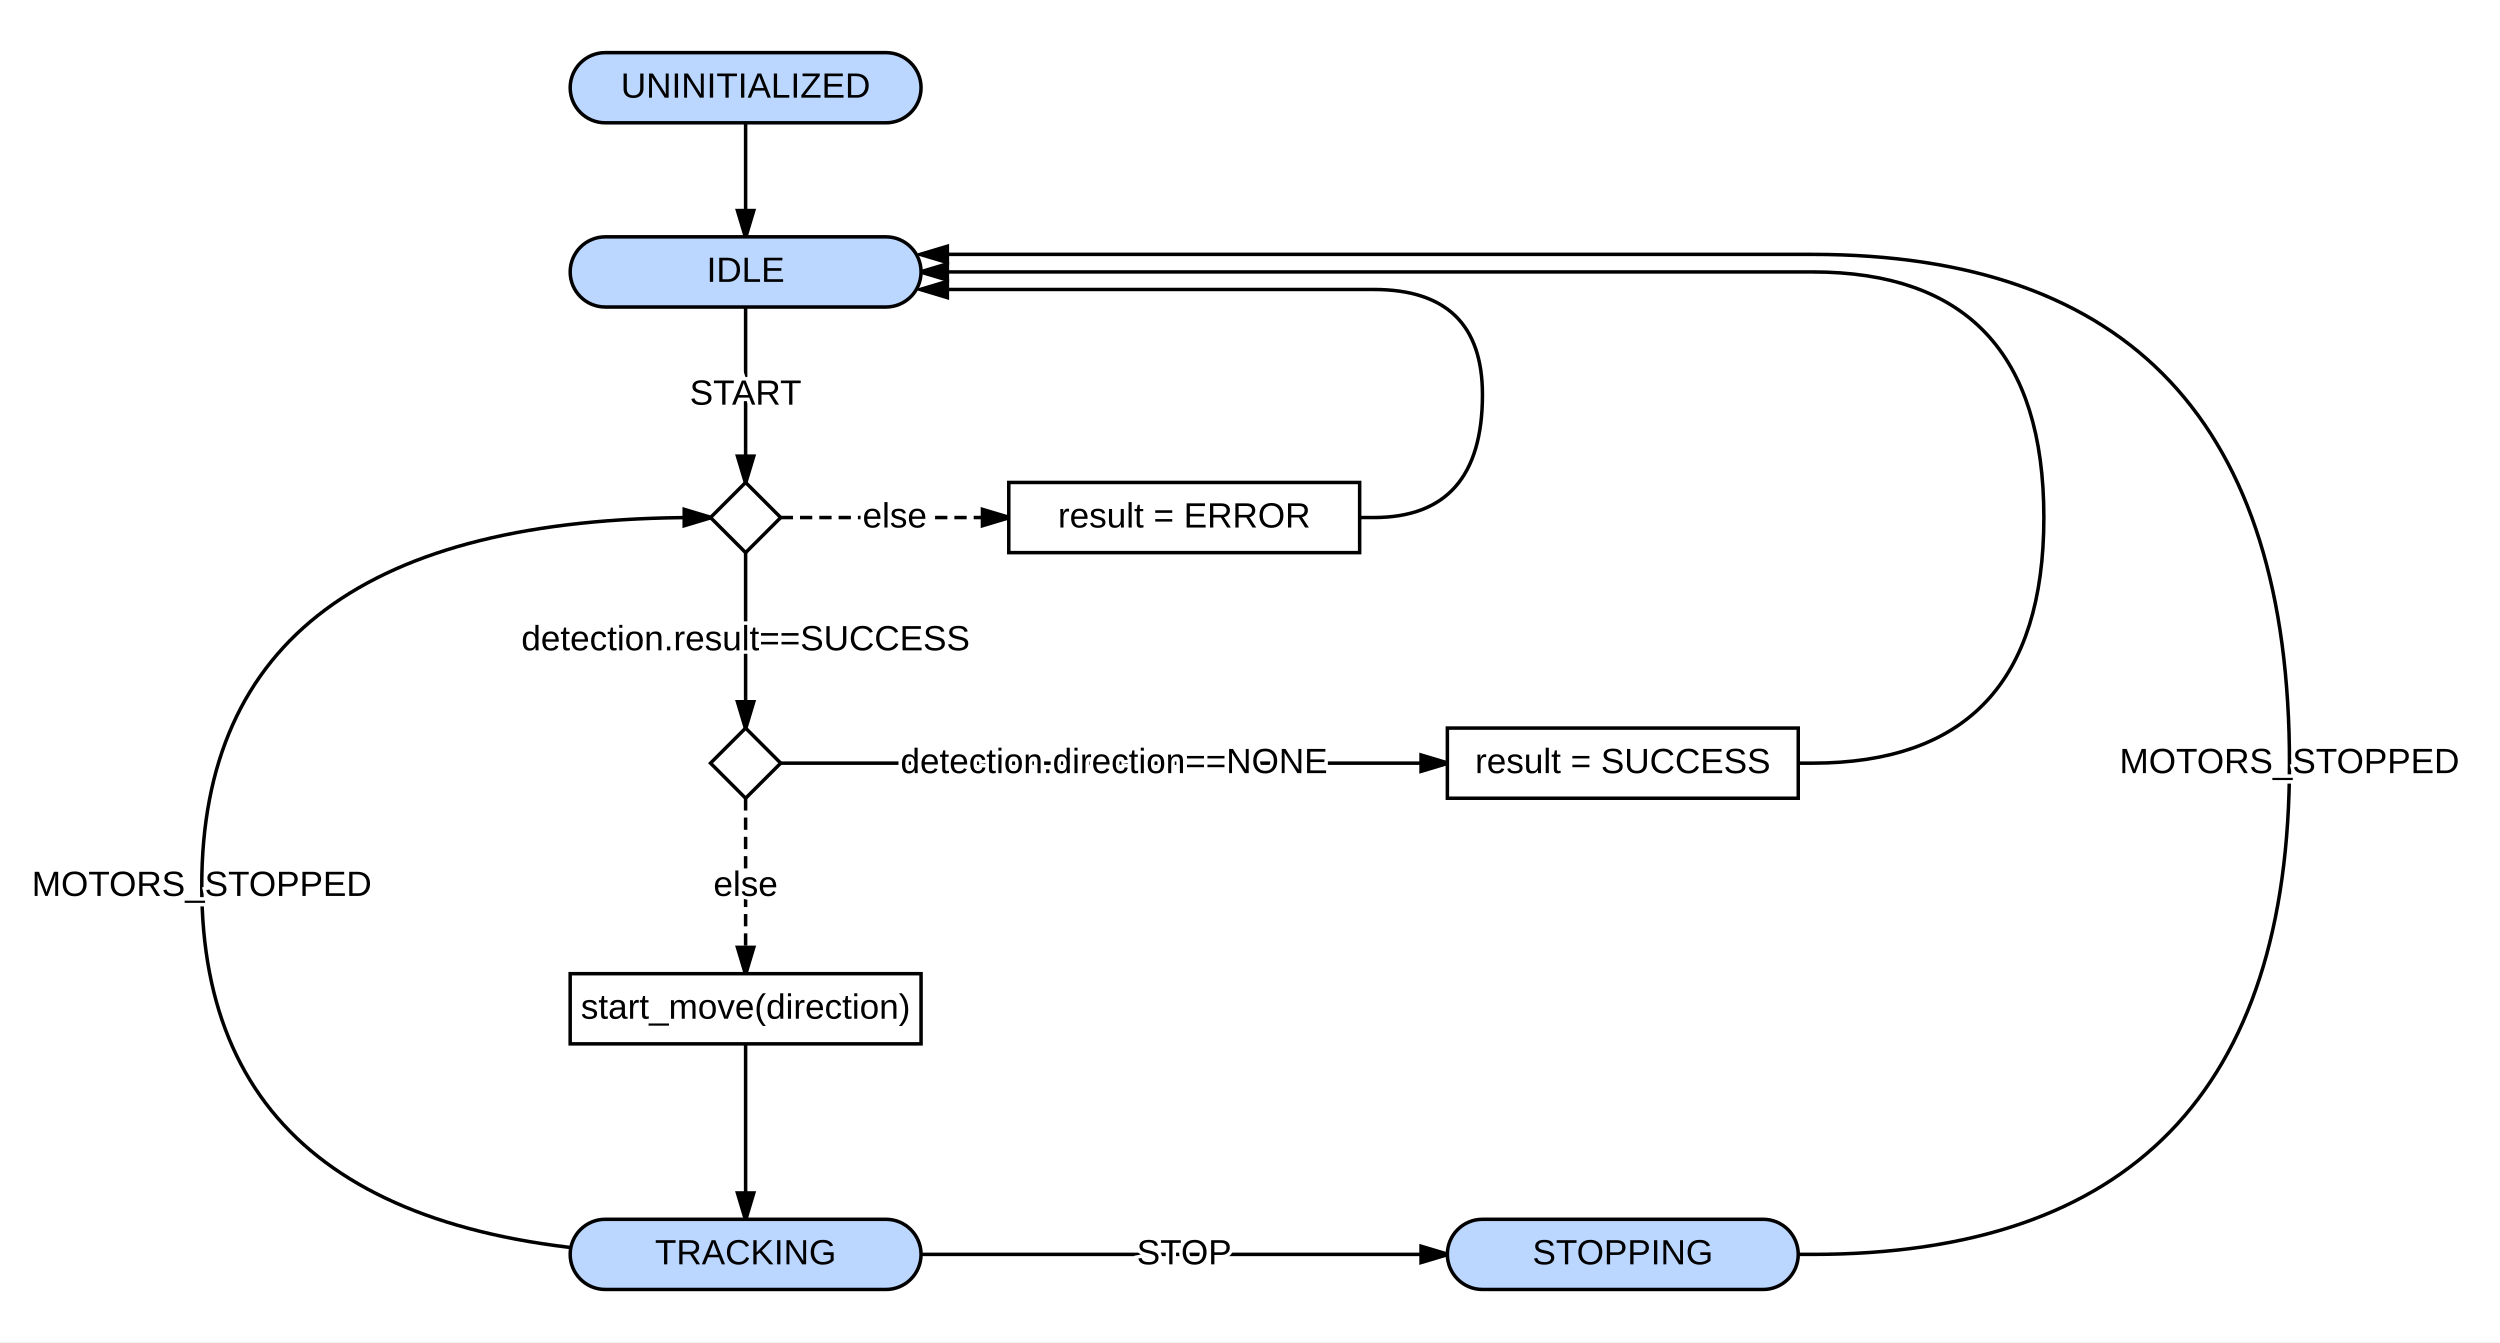
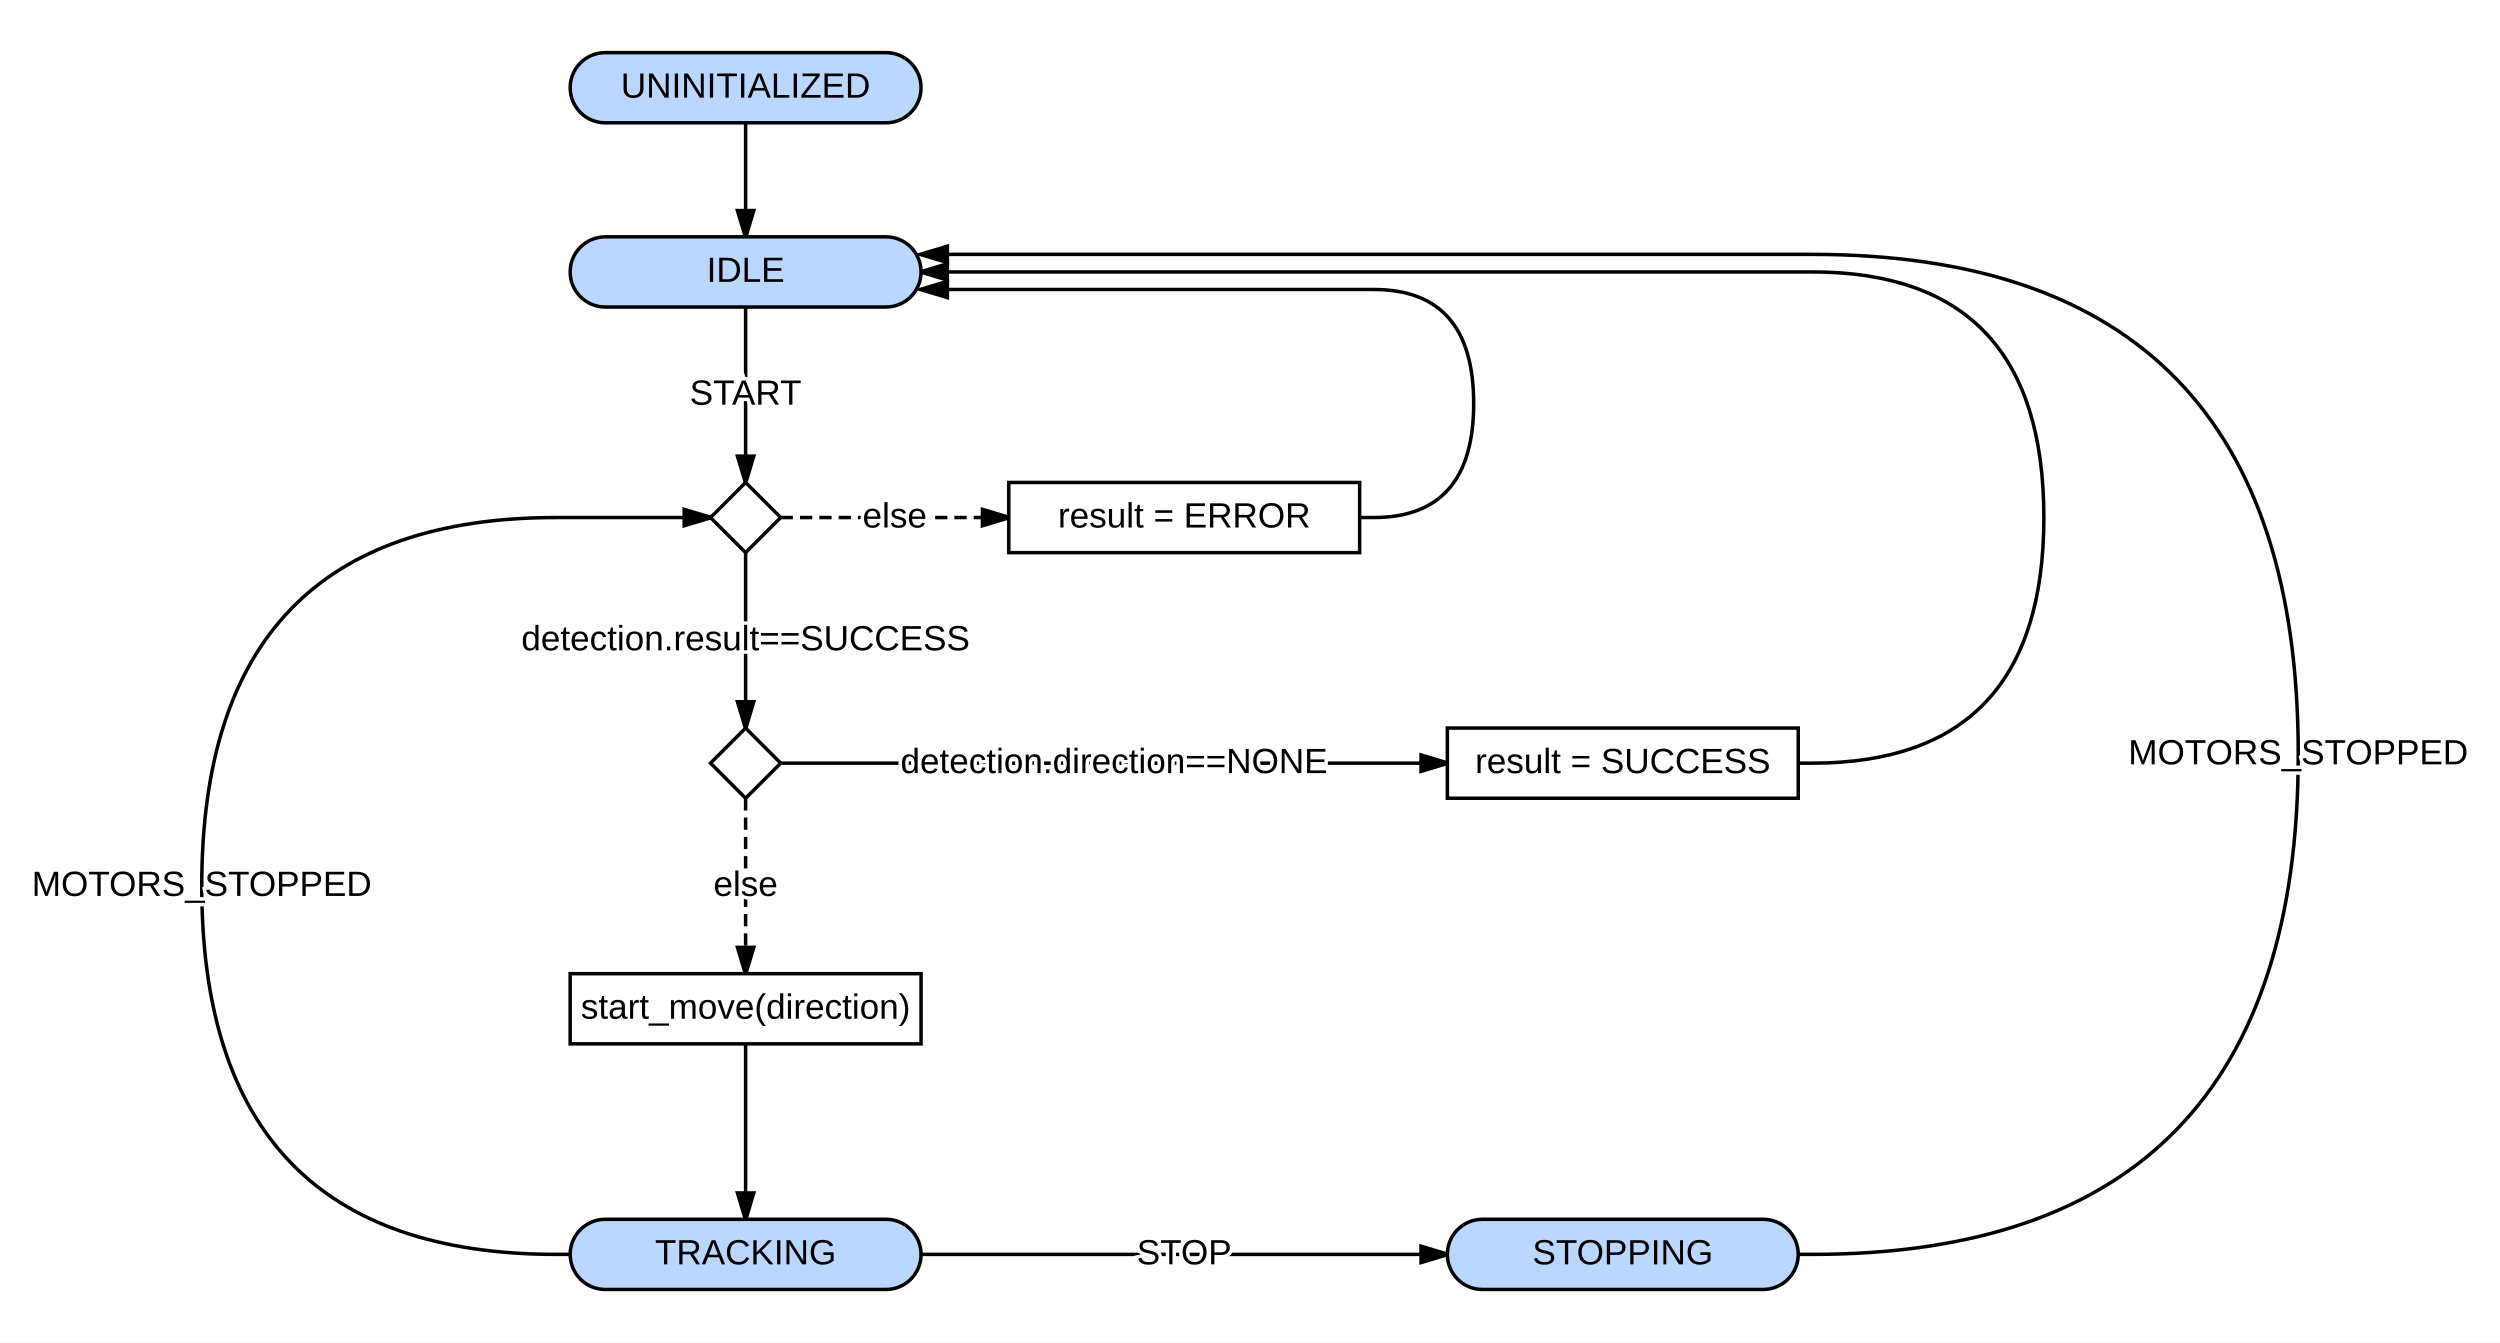
<svg xmlns="http://www.w3.org/2000/svg" width="1425.0" height="765.0" viewBox="-175.0 -155.0 1425.0 765.0">
  <defs>
    <marker markerWidth="10" markerHeight="10" viewBox="-8 -5 10 10" orient="auto-start-reverse" id="d0">
      <path d="M-8,3 L-8,-3 L2,0 Z" fill="black" />
    </marker>
    <marker markerWidth="10" markerHeight="10" viewBox="-8 -5 10 10" orient="auto-start-reverse" id="d1">
      <path d="M-8,3 L-8,-3 L2,0 Z" fill="black" />
    </marker>
    <marker markerWidth="10" markerHeight="10" viewBox="-8 -5 10 10" orient="auto-start-reverse" id="d2">
      <path d="M-8,3 L-8,-3 L2,0 Z" fill="black" />
    </marker>
    <marker markerWidth="10" markerHeight="10" viewBox="-8 -5 10 10" orient="auto-start-reverse" id="d3">
      <path d="M-8,3 L-8,-3 L2,0 Z" fill="black" />
    </marker>
    <marker markerWidth="10" markerHeight="10" viewBox="-8 -5 10 10" orient="auto-start-reverse" id="d4">
      <path d="M-8,3 L-8,-3 L2,0 Z" fill="black" />
    </marker>
    <marker markerWidth="10" markerHeight="10" viewBox="-8 -5 10 10" orient="auto-start-reverse" id="d5">
      <path d="M-8,3 L-8,-3 L2,0 Z" fill="black" />
    </marker>
    <marker markerWidth="10" markerHeight="10" viewBox="-8 -5 10 10" orient="auto-start-reverse" id="d6">
      <path d="M-8,3 L-8,-3 L2,0 Z" fill="black" />
    </marker>
    <marker markerWidth="10" markerHeight="10" viewBox="-8 -5 10 10" orient="auto-start-reverse" id="d7">
      <path d="M-8,3 L-8,-3 L2,0 Z" fill="black" />
    </marker>
    <marker markerWidth="10" markerHeight="10" viewBox="-8 -5 10 10" orient="auto-start-reverse" id="d8">
      <path d="M-8,3 L-8,-3 L2,0 Z" fill="black" />
    </marker>
    <marker markerWidth="10" markerHeight="10" viewBox="-8 -5 10 10" orient="auto-start-reverse" id="d9">
      <path d="M-8,3 L-8,-3 L2,0 Z" fill="black" />
    </marker>
    <marker markerWidth="10" markerHeight="10" viewBox="-8 -5 10 10" orient="auto-start-reverse" id="d10">
      <path d="M-8,3 L-8,-3 L2,0 Z" fill="black" />
    </marker>
    <marker markerWidth="10" markerHeight="10" viewBox="-8 -5 10 10" orient="auto-start-reverse" id="d11">
      <path d="M-8,3 L-8,-3 L2,0 Z" fill="black" />
    </marker>
  </defs>
  <rect x="-175.0" y="-155.0" width="1425.0" height="765.0" fill="white" stroke="none" />
  <path d="M250.0,-85.0 L250.0,-20.0" stroke="black" stroke-width="2" fill="none" marker-end="url(#d0)" />
  <path d="M250.0,20.0 L250,120.0" stroke="black" stroke-width="2" fill="none" marker-end="url(#d1)" />
  <text x="250.0" y="70.0" font-size="20" text-anchor="middle" dominant-baseline="middle" font-family="Arial" fill="white" stroke="white" stroke-width="4">START</text>
  <text x="250.0" y="70.0" font-size="20" text-anchor="middle" dominant-baseline="middle" font-family="Arial" fill="black">START</text>
  <path d="M270.0,140 L400.0,140.0" stroke="black" stroke-width="2" stroke-dasharray="7,4" fill="none" marker-end="url(#d2)" />
  <text x="335.0" y="140.0" font-size="20" text-anchor="middle" dominant-baseline="middle" font-family="Arial" fill="white" stroke="white" stroke-width="4">else</text>
  <text x="335.0" y="140.0" font-size="20" text-anchor="middle" dominant-baseline="middle" font-family="Arial" fill="black">else</text>
  <path d="M250,160.0 L250,260.0" stroke="black" stroke-width="2" fill="none" marker-end="url(#d3)" />
  <text x="250.0" y="210.0" font-size="20" text-anchor="middle" dominant-baseline="middle" font-family="Arial" fill="white" stroke="white" stroke-width="4">detection.result==SUCCESS</text>
  <text x="250.0" y="210.0" font-size="20" text-anchor="middle" dominant-baseline="middle" font-family="Arial" fill="black">detection.result==SUCCESS</text>
  <path d="M270.0,280 L650.0,280.0" stroke="black" stroke-width="2" fill="none" marker-end="url(#d4)" />
  <text x="460.0" y="280.0" font-size="20" text-anchor="middle" dominant-baseline="middle" font-family="Arial" fill="white" stroke="white" stroke-width="4">detection.direction==NONE</text>
  <text x="460.0" y="280.0" font-size="20" text-anchor="middle" dominant-baseline="middle" font-family="Arial" fill="black">detection.direction==NONE</text>
  <path d="M250,300.0 L250.0,400.0" stroke="black" stroke-width="2" stroke-dasharray="7,4" fill="none" marker-end="url(#d5)" />
  <text x="250.0" y="350.0" font-size="20" text-anchor="middle" dominant-baseline="middle" font-family="Arial" fill="white" stroke="white" stroke-width="4">else</text>
  <text x="250.0" y="350.0" font-size="20" text-anchor="middle" dominant-baseline="middle" font-family="Arial" fill="black">else</text>
  <path d="M250.0,440.0 L250.0,540.0" stroke="black" stroke-width="2" fill="none" marker-end="url(#d6)" />
  <path d="M350.0,560.0 L650.0,560.0" stroke="black" stroke-width="2" fill="none" marker-end="url(#d7)" />
  <text x="500.0" y="560.0" font-size="20" text-anchor="middle" dominant-baseline="middle" font-family="Arial" fill="white" stroke="white" stroke-width="4">STOP</text>
  <text x="500.0" y="560.0" font-size="20" text-anchor="middle" dominant-baseline="middle" font-family="Arial" fill="black">STOP</text>
-   <path d="M350.0,-10.0 L858.0,-10.0 Q1130.0,-10.0,1130.0,280.0 Q1130.0,560.0,858.0,560.0 L850.0,560.0" stroke="black" stroke-width="2" fill="none" marker-start="url(#d8)" />
-   <text x="1130.0" y="280.0" font-size="20" text-anchor="middle" dominant-baseline="middle" font-family="Arial" fill="white" stroke="white" stroke-width="4">MOTORS_STOPPED</text>
-   <text x="1130.0" y="280.0" font-size="20" text-anchor="middle" dominant-baseline="middle" font-family="Arial" fill="black">MOTORS_STOPPED</text>
-   <path d="M350.0,0.0 L858.0,0.0 Q990.0,0.0,990.0,140.0 Q990.0,280.0,858.0,280.0 L850.0,280.0" stroke="black" stroke-width="2" fill="none" marker-start="url(#d9)" />
-   <path d="M350.0,10.0 L608.0,10.0 Q670.0,10.0,670.0,70.0 Q670.0,140.0,608.0,140.0 L600.0,140.0" stroke="black" stroke-width="2" fill="none" marker-start="url(#d10)" />
-   <path d="M230.0,140 L222.0,140 Q-60.0,140,-60.0,350.0 Q-60.0,560.0,222.0,560.0 L150.0,560.0" stroke="black" stroke-width="2" fill="none" marker-start="url(#d11)" />
+   <path d="M850.0,560.0 L858.0,560.0 Q1135.0,560.0,1135.0,275.0 Q1135.0,-10.0,858.0,-10.0 L350.0,-10.0" stroke="black" stroke-width="2" fill="none" marker-end="url(#d8)" />
+   <text x="1135.0" y="275.0" font-size="20" text-anchor="middle" dominant-baseline="middle" font-family="Arial" fill="white" stroke="white" stroke-width="4">MOTORS_STOPPED</text>
+   <text x="1135.0" y="275.0" font-size="20" text-anchor="middle" dominant-baseline="middle" font-family="Arial" fill="black">MOTORS_STOPPED</text>
+   <path d="M850.0,280.0 L858.0,280.0 Q990.0,280.0,990.0,140.0 Q990.0,0.0,858.0,0.0 L350.0,0.0" stroke="black" stroke-width="2" fill="none" marker-end="url(#d9)" />
+   <path d="M600.0,140.0 L608.0,140.0 Q665.0,140.0,665.0,75.0 Q665.0,10.0,608.0,10.0 L350.0,10.0" stroke="black" stroke-width="2" fill="none" marker-end="url(#d10)" />
+   <path d="M150.0,560.0 L142.0,560.0 Q-60.0,560.0,-60.0,350.0 Q-60.0,140,142.0,140 L230.0,140" stroke="black" stroke-width="2" fill="none" marker-end="url(#d11)" />
  <text x="-60.0" y="350.0" font-size="20" text-anchor="middle" dominant-baseline="middle" font-family="Arial" fill="white" stroke="white" stroke-width="4">MOTORS_STOPPED</text>
  <text x="-60.0" y="350.0" font-size="20" text-anchor="middle" dominant-baseline="middle" font-family="Arial" fill="black">MOTORS_STOPPED</text>
  <rect x="150.0" y="-125.0" width="200.0" height="40.0" fill="#bcd7ff" stroke="black" stroke-width="2" rx="20.0" />
  <text x="250" y="-105.0" font-size="20" text-anchor="middle" dominant-baseline="middle" font-family="Arial">UNINITIALIZED</text>
  <rect x="150.0" y="-20.0" width="200.0" height="40.0" fill="#bcd7ff" stroke="black" stroke-width="2" rx="20.0" />
  <text x="250" y="0" font-size="20" text-anchor="middle" dominant-baseline="middle" font-family="Arial">IDLE</text>
  <path d="M230.0,140 L250,120.0 L270.0,140 L250,160.0 Z" fill="white" stroke="black" stroke-width="2" />
  <rect x="400.0" y="120.0" width="200.0" height="40.0" fill="white" stroke="black" stroke-width="2" rx="0" />
  <text x="500" y="140" font-size="20" text-anchor="middle" dominant-baseline="middle" font-family="Arial">result = ERROR</text>
  <path d="M230.0,280 L250,260.0 L270.0,280 L250,300.0 Z" fill="white" stroke="black" stroke-width="2" />
  <rect x="650.0" y="260.0" width="200.0" height="40.0" fill="white" stroke="black" stroke-width="2" rx="0" />
  <text x="750" y="280" font-size="20" text-anchor="middle" dominant-baseline="middle" font-family="Arial">result = SUCCESS</text>
  <rect x="150.0" y="400.0" width="200.0" height="40.0" fill="white" stroke="black" stroke-width="2" rx="0" />
  <text x="250" y="420" font-size="20" text-anchor="middle" dominant-baseline="middle" font-family="Arial">start_move(direction)</text>
  <rect x="150.0" y="540.0" width="200.0" height="40.0" fill="#bcd7ff" stroke="black" stroke-width="2" rx="20.0" />
  <text x="250" y="560" font-size="20" text-anchor="middle" dominant-baseline="middle" font-family="Arial">TRACKING</text>
  <rect x="650.0" y="540.0" width="200.0" height="40.0" fill="#bcd7ff" stroke="black" stroke-width="2" rx="20.0" />
  <text x="750" y="560" font-size="20" text-anchor="middle" dominant-baseline="middle" font-family="Arial">STOPPING</text>
</svg>
